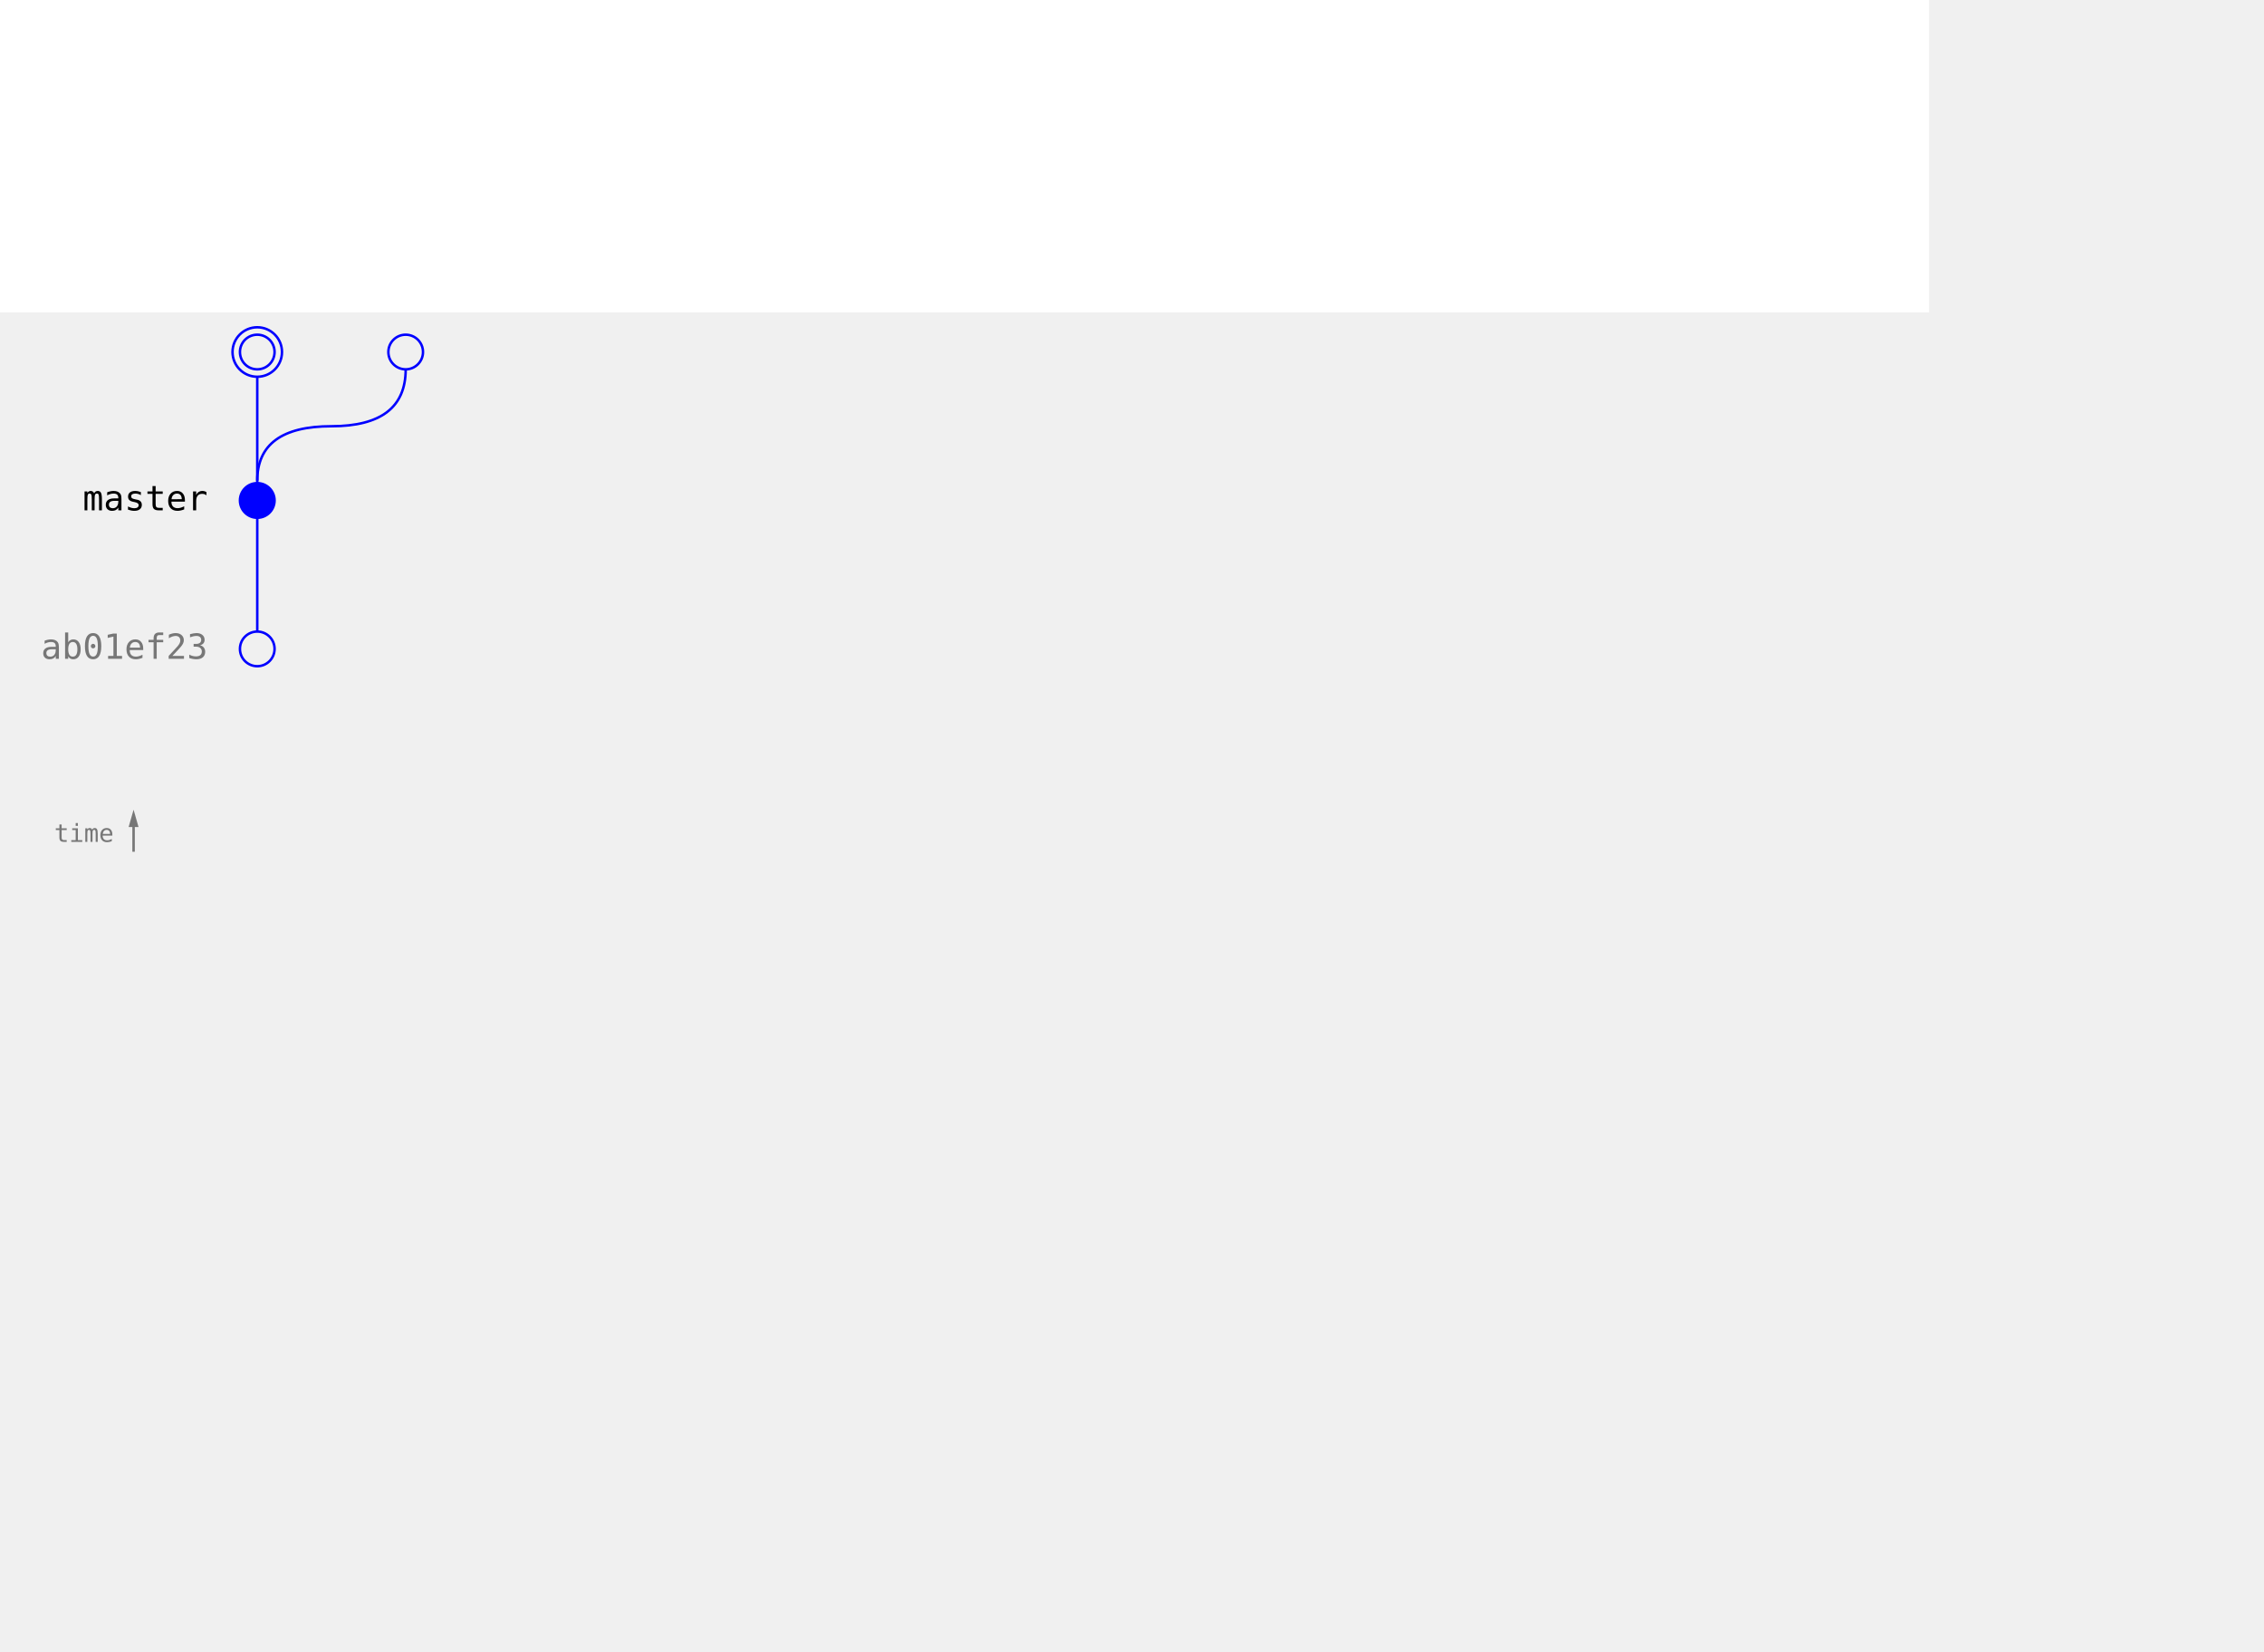
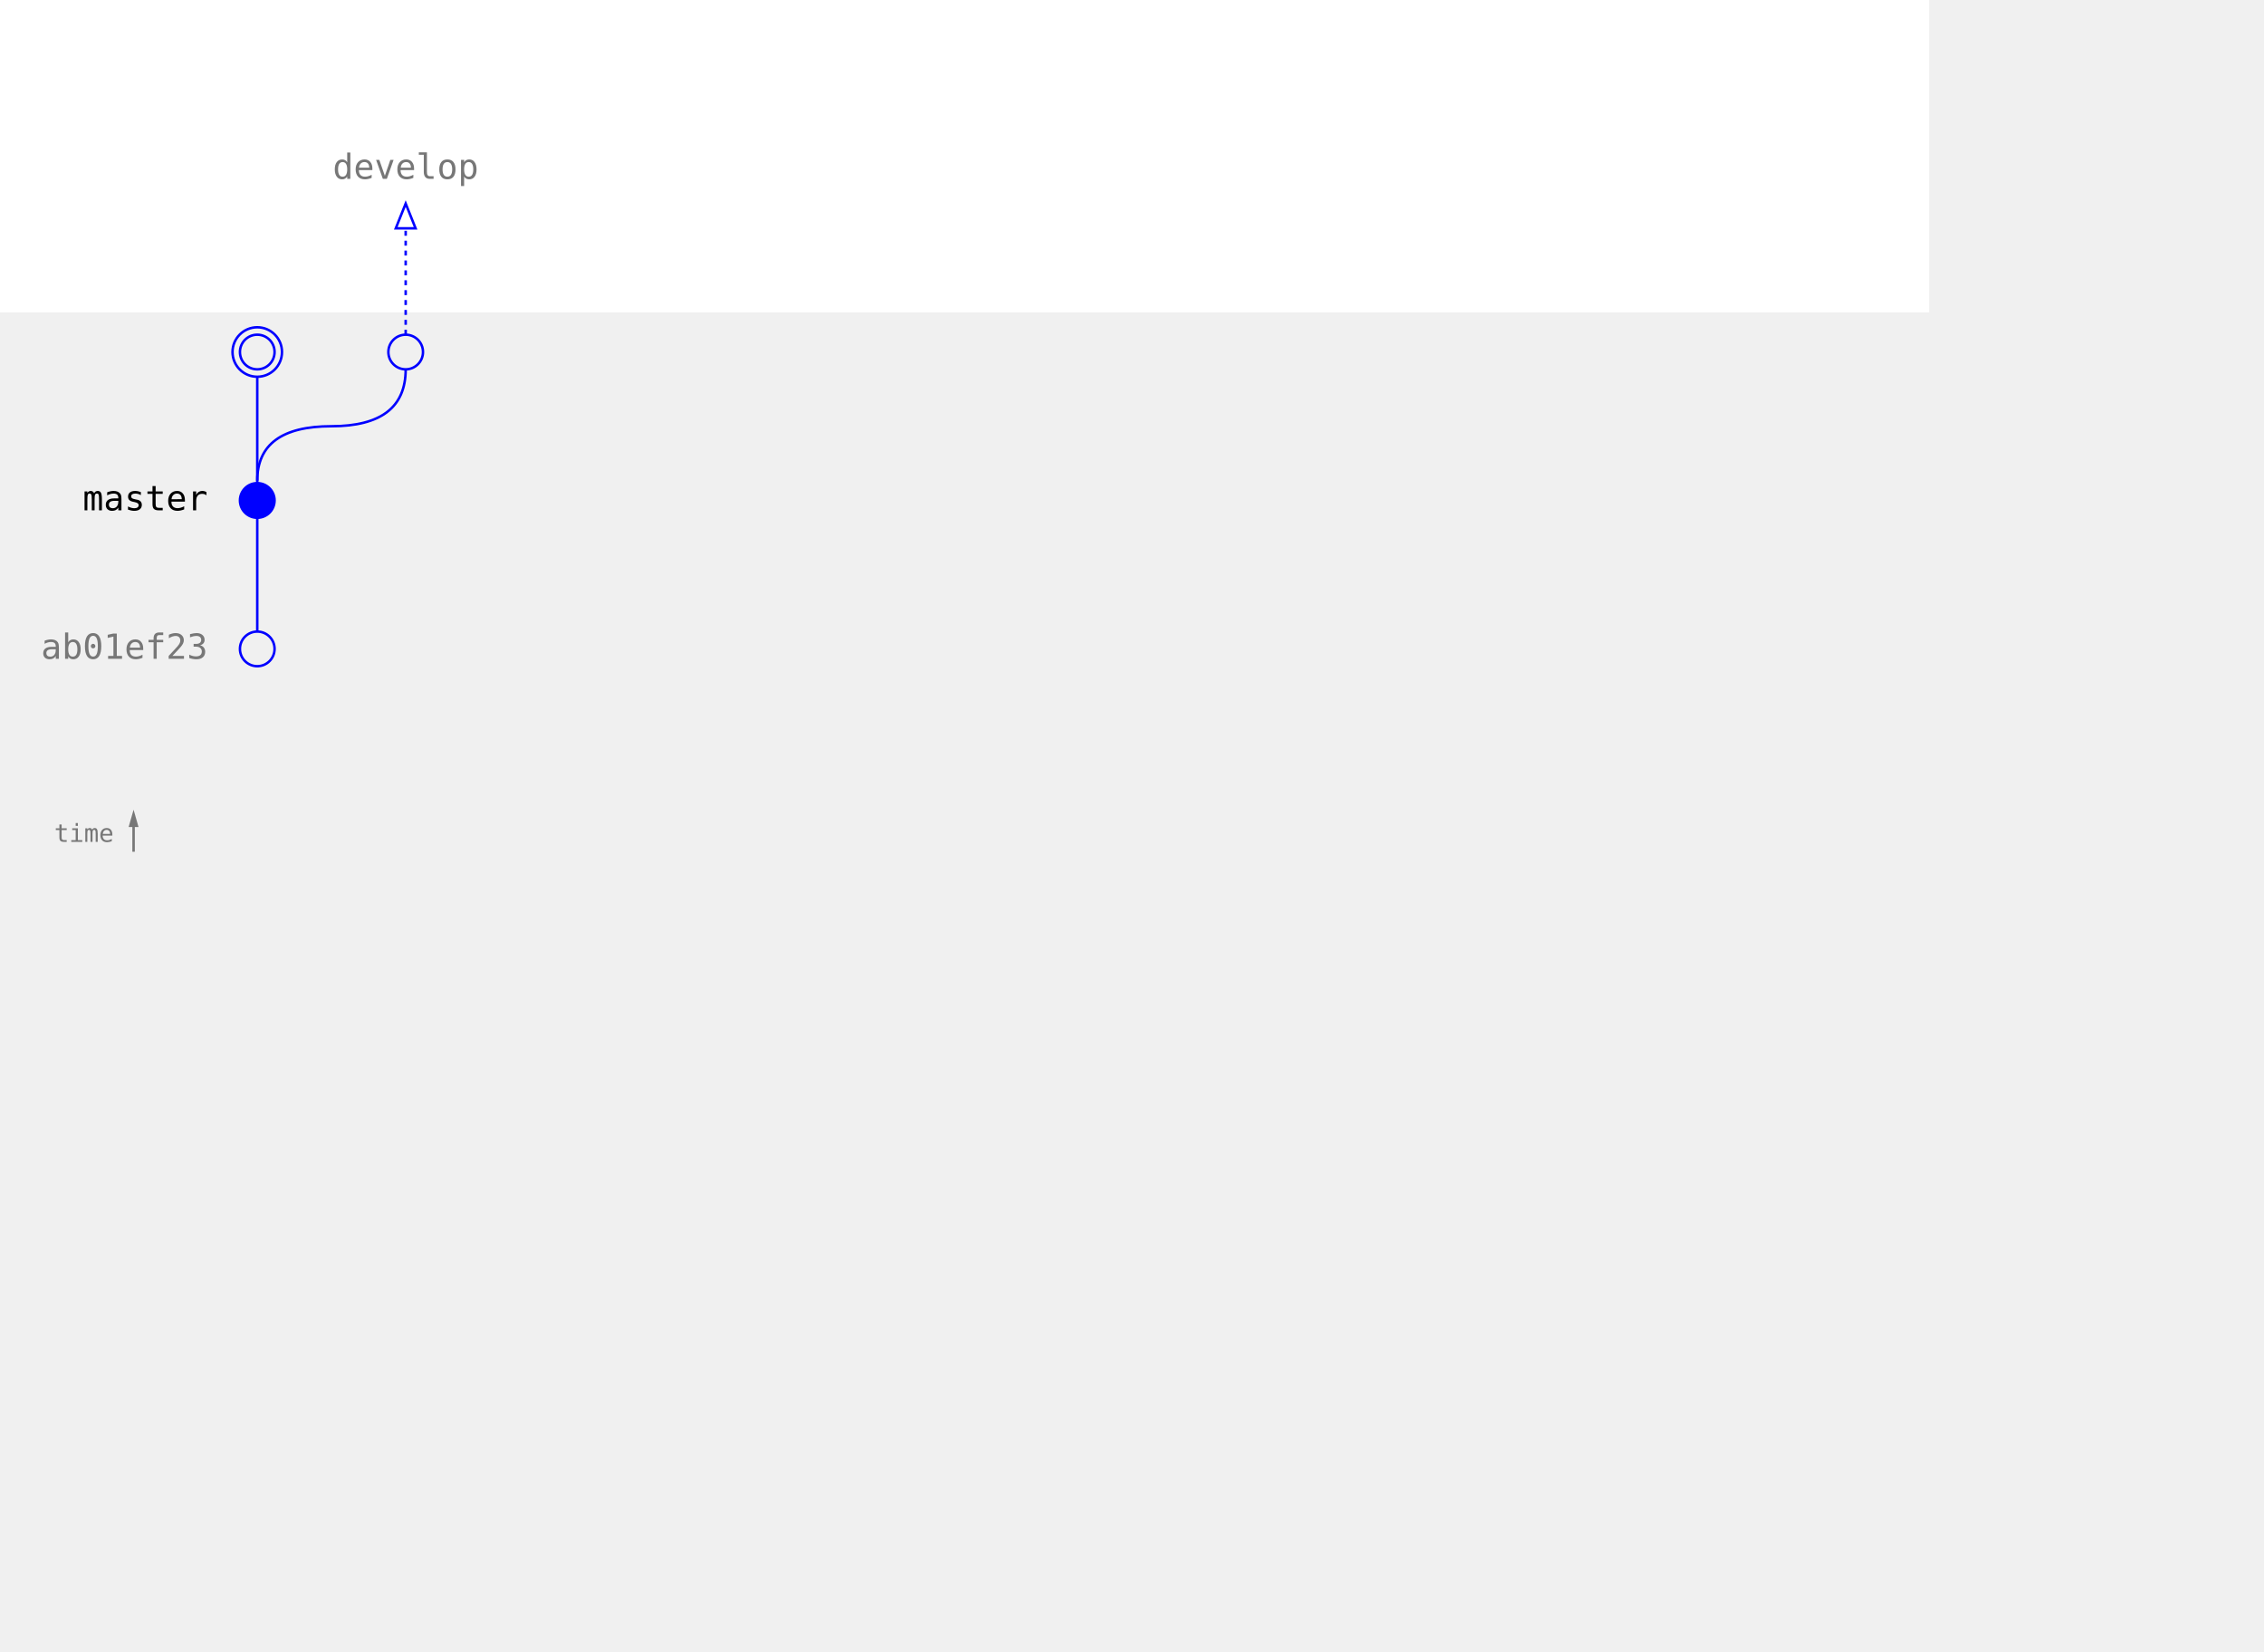
<svg xmlns="http://www.w3.org/2000/svg" width="676pt" height="493pt" viewBox="0.00 0.00 676.00 493.00">
  <g id="git" class="graph" transform="scale(.7386 .7386) rotate(0) translate(4 122.2895)">
    <polygon fill="#ffffff" stroke="transparent" points="-4,4 -4,-122.29 775.863,-122.29 775.863,4 -4,4" />
    <ellipse fill="#f0f0f0" stroke="none" cx="100" cy="20" rx="15" ry="15" />
    <ellipse fill="none" stroke="blue" cx="100" cy="20" rx="10" ry="10" />
    <ellipse fill="none" stroke="blue" cx="100" cy="20" rx="7" ry="7" />
    <ellipse fill="#f0f0f0" stroke="none" cx="100" cy="80" rx="15" ry="15" />
    <ellipse fill="blue" stroke="blue" cx="100" cy="80" rx="7" ry="7" />
    <text text-anchor="end" x="80" y="84" font-family="Mono" font-size="14.00" fill="black">master</text>
    <line stroke="#f0f0f0" stroke-width="8" x1="100" y1="32" x2="100" y2="70" />
    <line stroke="blue" x1="100" y1="30" x2="100" y2="73" />
    <ellipse fill="#f0f0f0" stroke="none" cx="100" cy="140" rx="15" ry="15" />
    <ellipse fill="none" stroke="blue" cx="100" cy="140" rx="7" ry="7" />
    <text text-anchor="end" x="80" y="144" font-family="Mono" font-size="14.00" fill="#777">ab01ef23</text>
    <line stroke="#f0f0f0" stroke-width="8" x1="100" y1="88" x2="100" y2="132" />
    <line stroke="blue" x1="100" y1="87" x2="100" y2="133" />
    <ellipse fill="#f0f0f0" stroke="none" cx="160" cy="20" rx="15" ry="15" />
    <ellipse fill="none" stroke="blue" cx="160" cy="20" rx="7" ry="7" />
    <path d="M100,72 Q100,50  130,50         T160,27" fill="none" stroke="blue" />
+     <text text-anchor="middle" x="160" y="-50" font-family="Mono" font-size="14.00" fill="#777">develop</text>
+     <line stroke="blue" stroke-dasharray="2 2" x1="160" y1="13" x2="160" y2="-30" />
+     <polygon fill="none" stroke="blue" points="156,-30 164,-30 160,-40" />
    <text text-anchor="end" x="42" y="218" font-family="Mono" font-size="10.00" fill="#777">time</text>
    <line stroke="#777" x1="50" y1="222" x2="50" y2="210" />
    <polygon fill="#777" stroke="none" points="48,212 52,212 50,205" />
  </g>
</svg>
